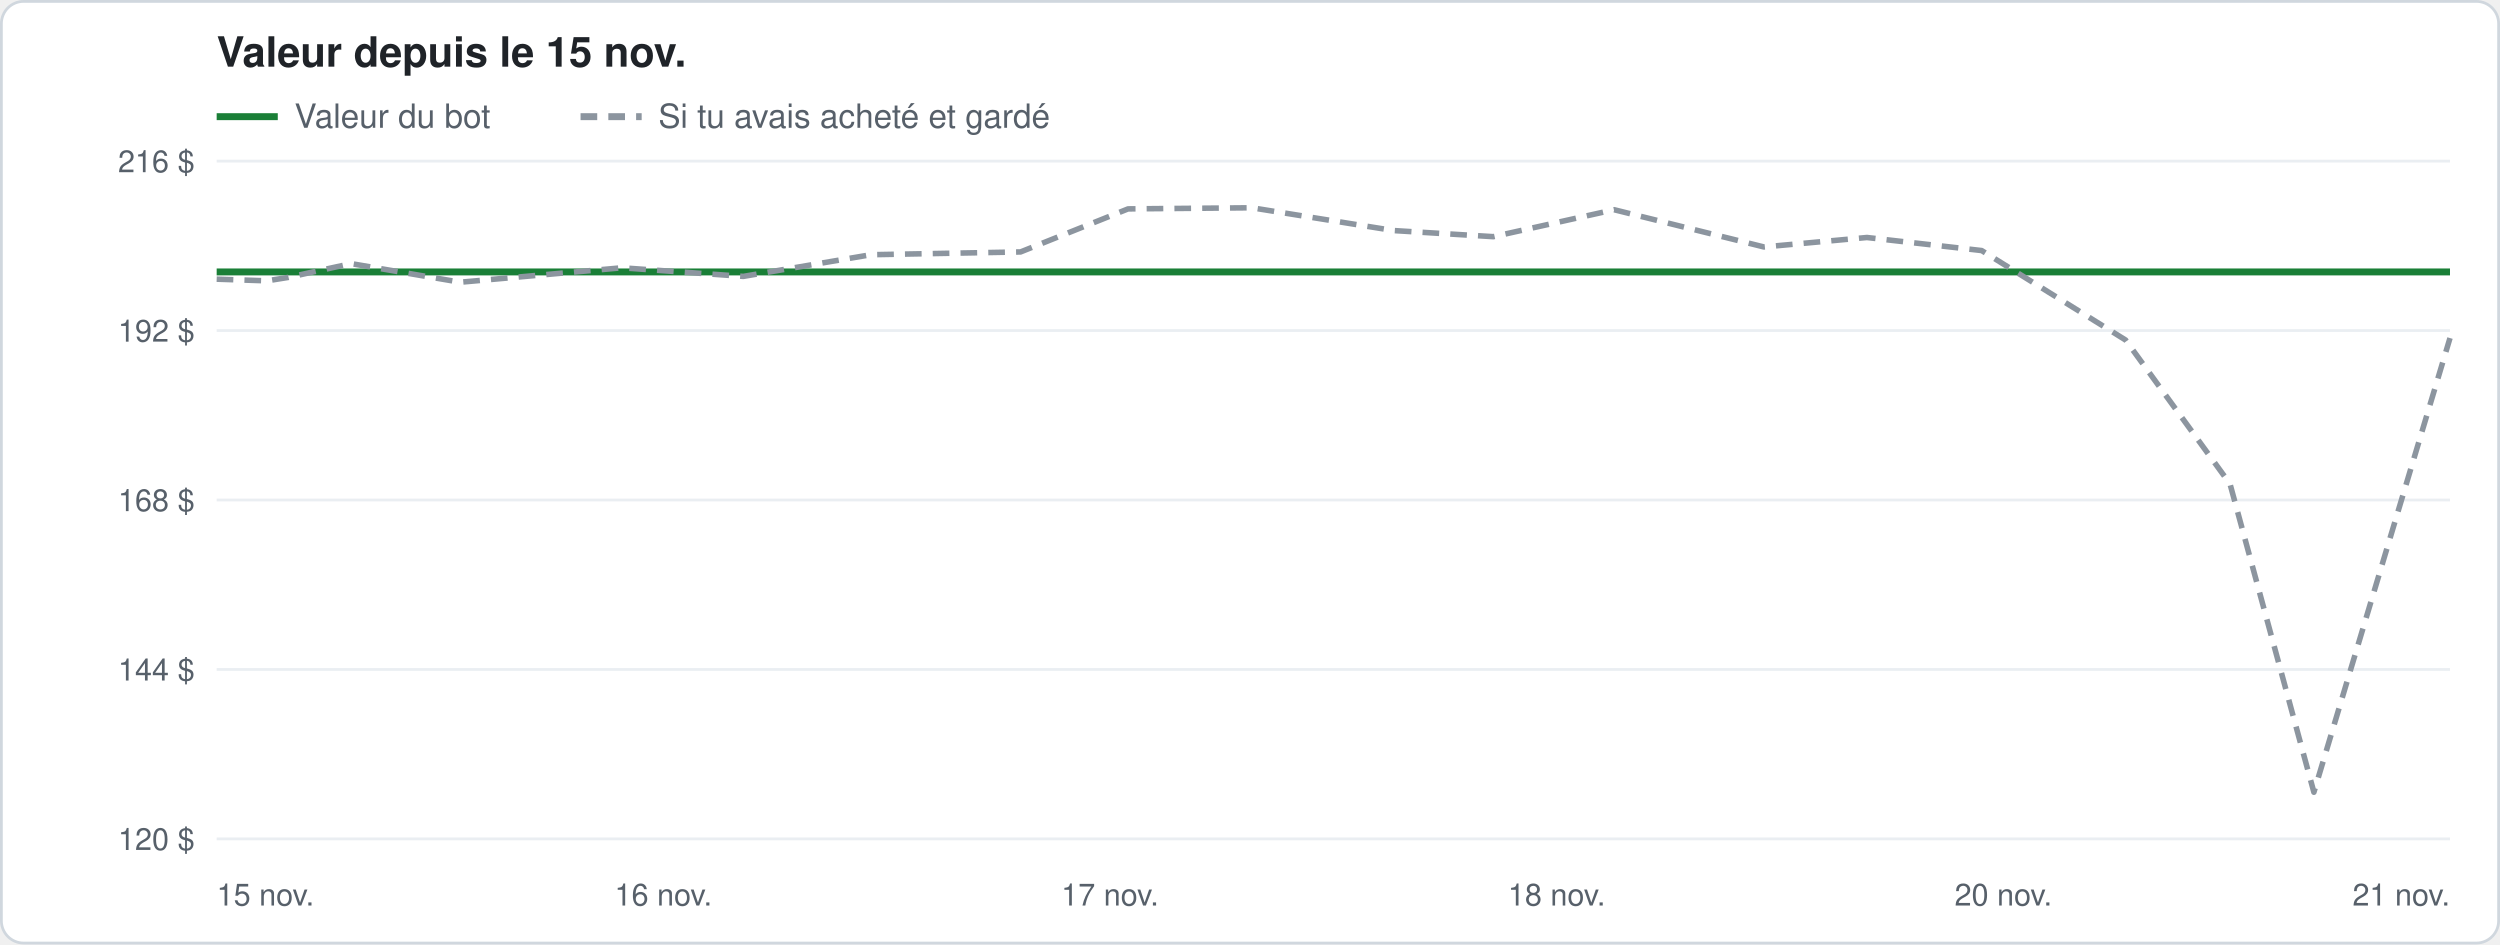
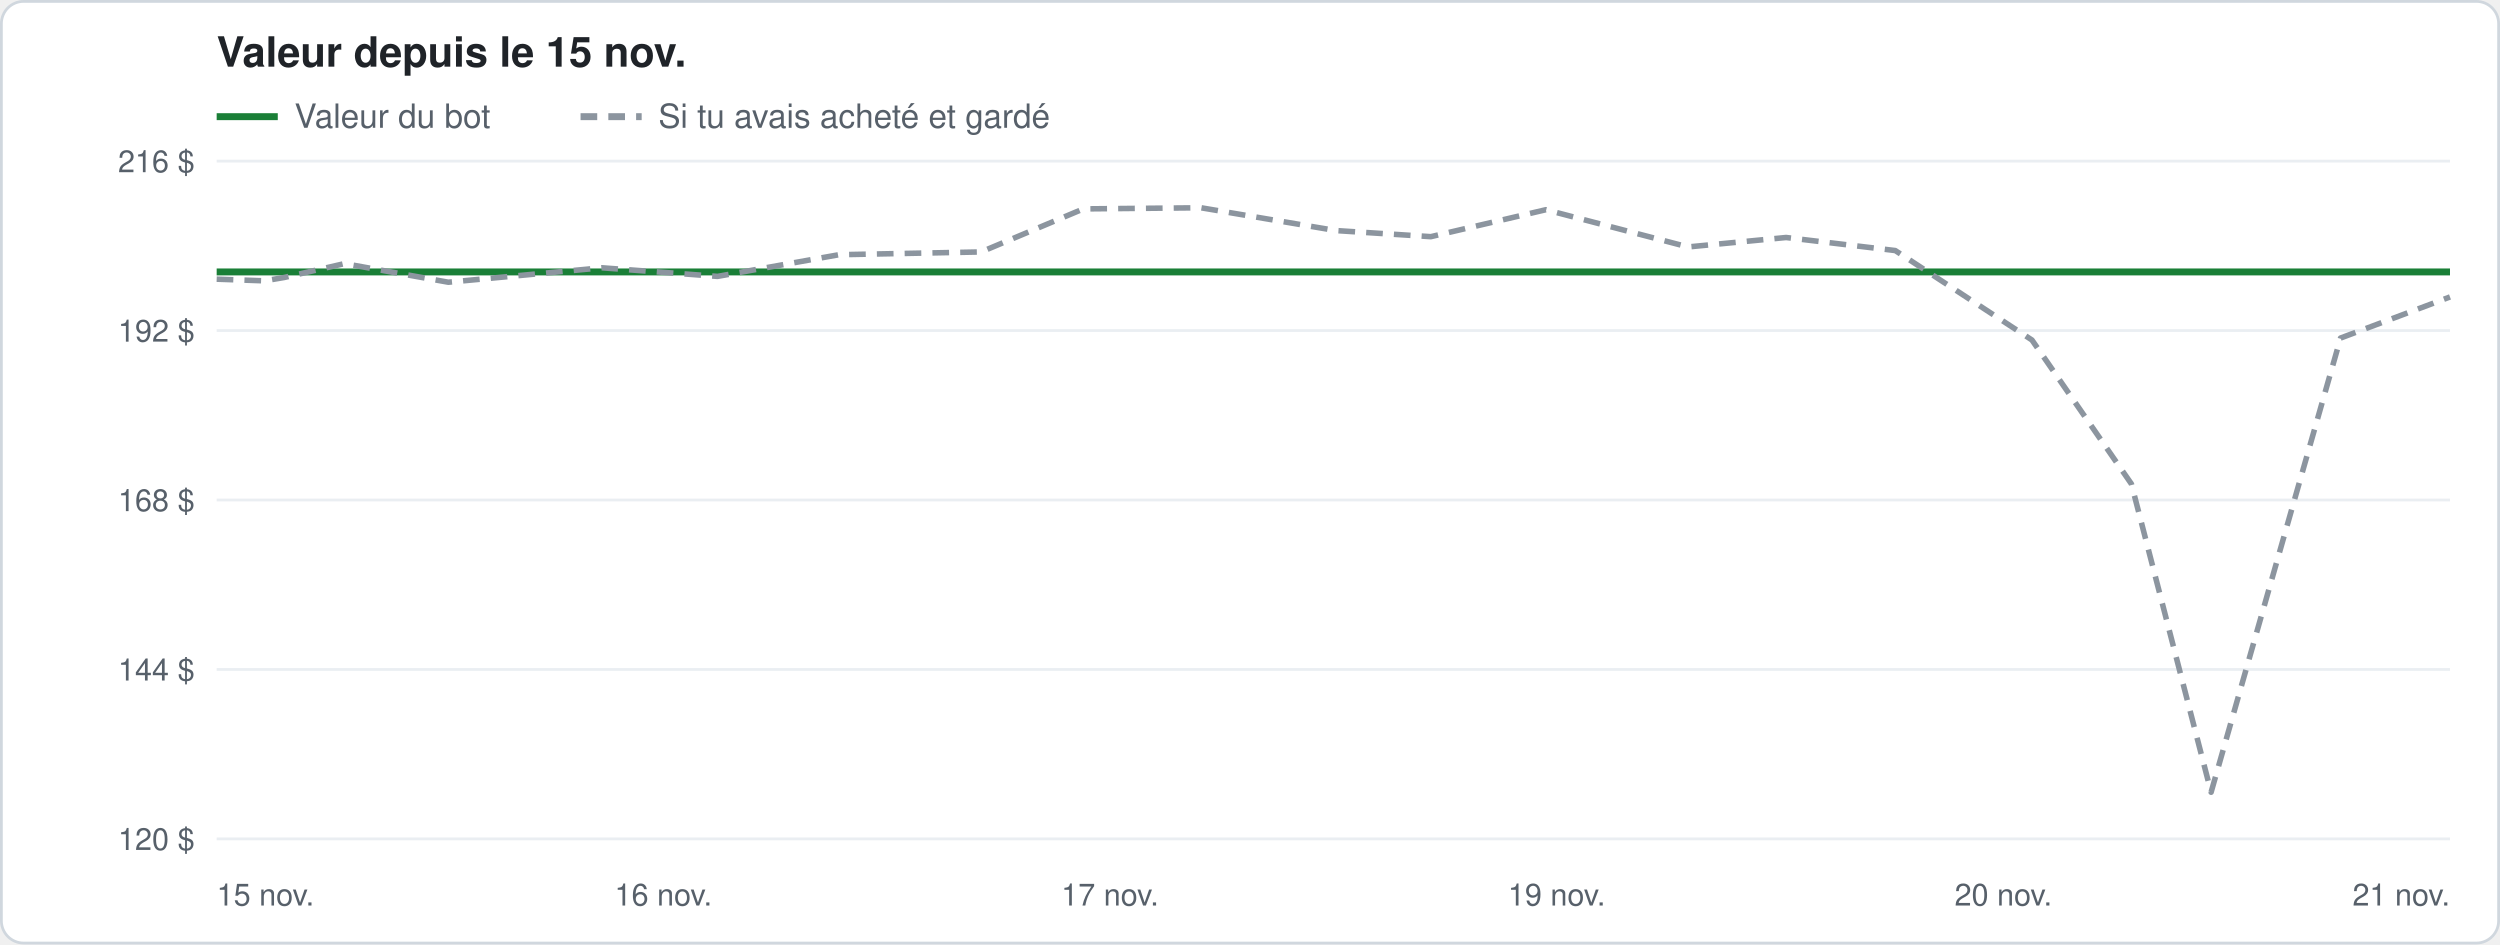
<svg xmlns="http://www.w3.org/2000/svg" width="900" height="340" viewBox="0 0 900 340" font-family="-apple-system, Segoe UI, Helvetica, Arial, sans-serif">
  <rect x="0.5" y="0.5" width="899" height="339" rx="8" fill="#ffffff" stroke="#d0d7de" />
  <text x="78" y="24" font-size="15" font-weight="600" fill="#1f2328">Valeur depuis le 15 nov.</text>
  <line x1="78" y1="42" x2="100" y2="42" stroke="#1a7f37" stroke-width="2.5" />
  <text x="106" y="46" font-size="12" fill="#57606a">Valeur du bot</text>
  <line x1="209" y1="42" x2="231" y2="42" stroke="#8c959f" stroke-width="2.5" stroke-dasharray="6 4" />
  <text x="237" y="46" font-size="12" fill="#57606a">Si tu avais acheté et gardé</text>
  <line x1="78" y1="302.0" x2="882" y2="302.0" stroke="#eaeef2" />
  <text x="70" y="306.0" font-size="11" fill="#57606a" text-anchor="end">120 $</text>
  <line x1="78" y1="241.0" x2="882" y2="241.0" stroke="#eaeef2" />
  <text x="70" y="245.0" font-size="11" fill="#57606a" text-anchor="end">144 $</text>
  <line x1="78" y1="180.0" x2="882" y2="180.0" stroke="#eaeef2" />
  <text x="70" y="184.0" font-size="11" fill="#57606a" text-anchor="end">168 $</text>
  <line x1="78" y1="119.0" x2="882" y2="119.0" stroke="#eaeef2" />
  <text x="70" y="123.0" font-size="11" fill="#57606a" text-anchor="end">192 $</text>
  <line x1="78" y1="58.0" x2="882" y2="58.0" stroke="#eaeef2" />
  <text x="70" y="62.0" font-size="11" fill="#57606a" text-anchor="end">216 $</text>
  <text x="78.0" y="326" font-size="11" fill="#57606a" text-anchor="start">15 nov.</text>
  <text x="238.8" y="326" font-size="11" fill="#57606a" text-anchor="middle">16 nov.</text>
  <text x="399.6" y="326" font-size="11" fill="#57606a" text-anchor="middle">17 nov.</text>
-   <text x="560.4" y="326" font-size="11" fill="#57606a" text-anchor="middle">18 nov.</text>
+   <text x="560.4" y="326" font-size="11" fill="#57606a" text-anchor="middle">19 nov.</text>
  <text x="721.2" y="326" font-size="11" fill="#57606a" text-anchor="middle">20 nov.</text>
  <text x="882.0" y="326" font-size="11" fill="#57606a" text-anchor="end">21 nov.</text>
-   <polyline points="78.0,97.9 96.1,97.9 103.6,97.9 126.4,97.9 165.7,97.9 223.9,97.9 267.6,97.9 313.5,97.9 367.4,97.9 406.1,97.9 450.7,97.9 501.7,97.9 537.6,97.9 581.1,97.9 635.0,97.9 672.1,97.9 713.4,97.9 765.2,97.9 802.8,97.9 833.0,97.9 882.0,97.9" fill="none" stroke="#1a7f37" stroke-width="2.5" stroke-linejoin="round" />
-   <polyline points="78.0,100.5 96.1,101.1 103.6,99.9 126.4,94.9 165.7,101.6 223.9,96.4 267.6,99.5 313.5,91.7 367.4,90.7 406.1,75.2 450.7,74.8 501.7,83.0 537.6,85.2 581.1,75.5 635.0,88.9 672.1,85.5 713.4,90.2 765.2,122.4 802.8,174.2 833.0,285.2 882.0,121.7" fill="none" stroke="#8c959f" stroke-width="2" stroke-linejoin="round" stroke-dasharray="6 4" />
+   <polyline points="78.0,97.9 95.2,97.9 102.3,97.9 124.0,97.9 161.4,97.9 216.7,97.9 258.3,97.9 302.0,97.9 353.2,97.9 390.0,97.9 432.4,97.9 480.9,97.9 515.1,97.9 556.5,97.9 607.7,97.9 643.0,97.9 682.3,97.9 731.5,97.9 767.3,97.9 796.0,97.9 842.6,97.9 882.0,97.9" fill="none" stroke="#1a7f37" stroke-width="2.5" stroke-linejoin="round" />
+   <polyline points="78.0,100.5 95.2,101.1 102.3,99.9 124.0,94.9 161.4,101.6 216.7,96.4 258.3,99.5 302.0,91.7 353.2,90.7 390.0,75.2 432.4,74.8 480.9,83.0 515.1,85.2 556.5,75.5 607.7,88.9 643.0,85.5 682.3,90.2 731.5,122.4 767.3,174.2 796.0,285.2 842.6,121.7 882.0,106.9" fill="none" stroke="#8c959f" stroke-width="2" stroke-linejoin="round" stroke-dasharray="6 4" />
</svg>
